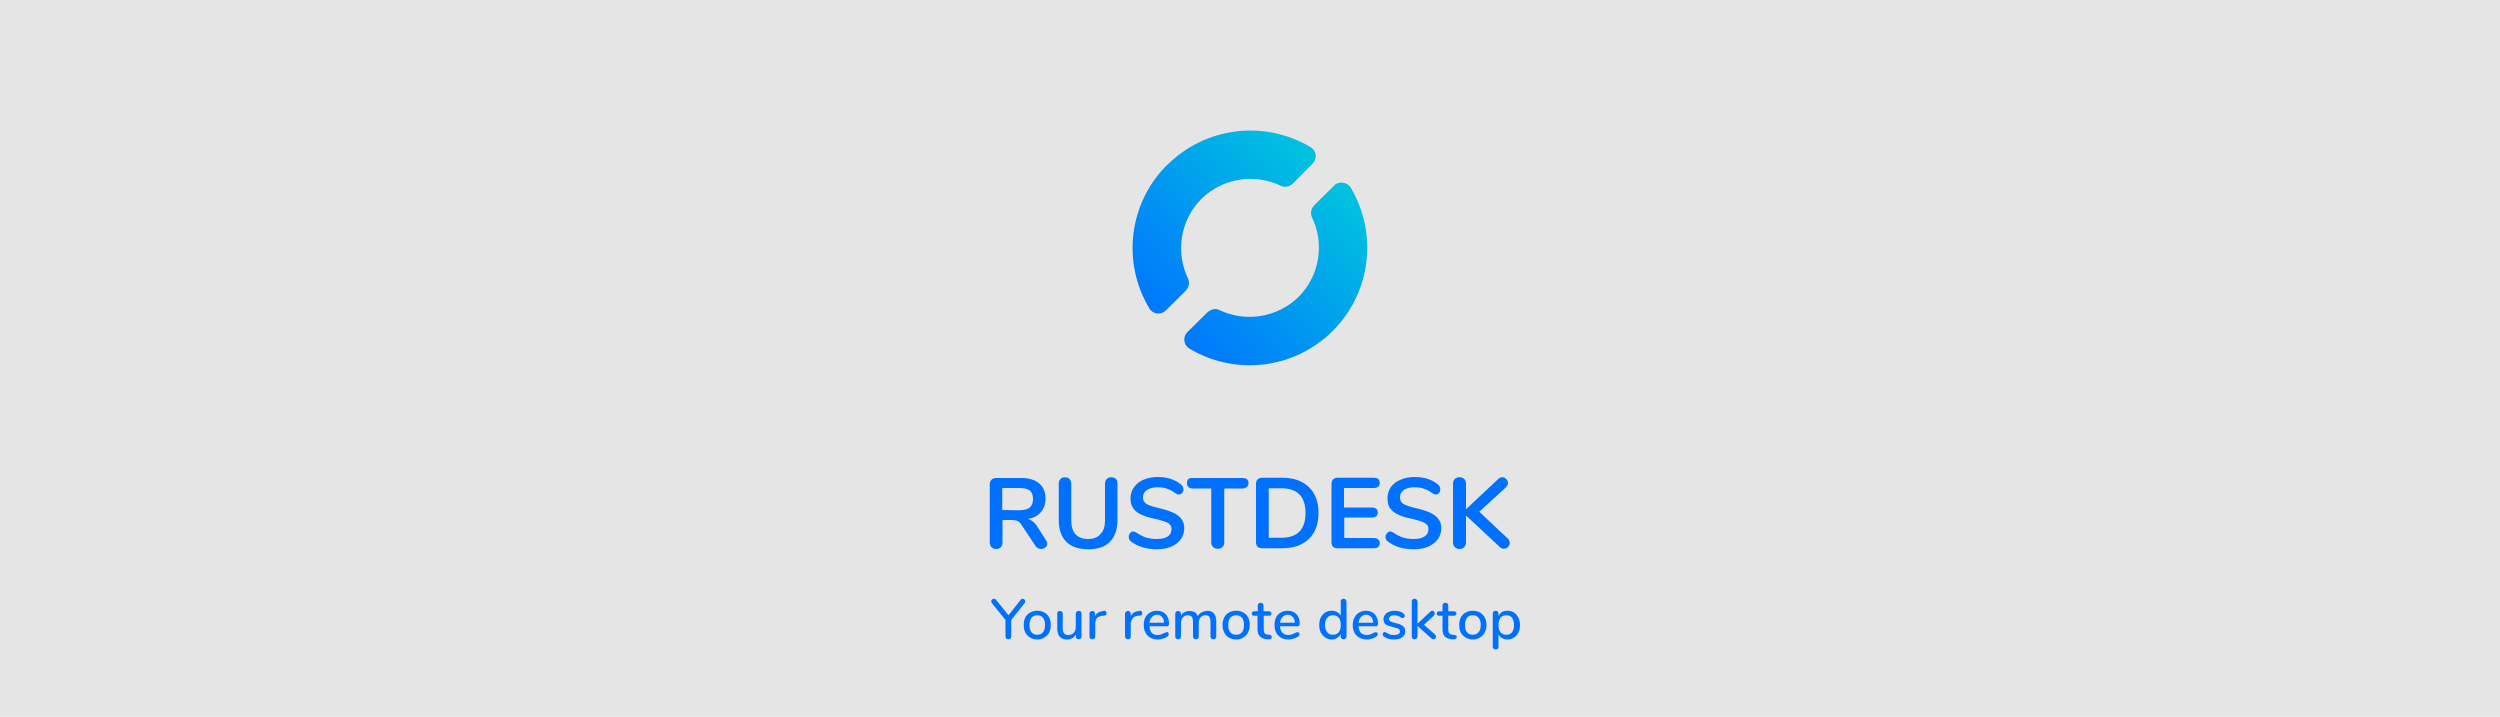
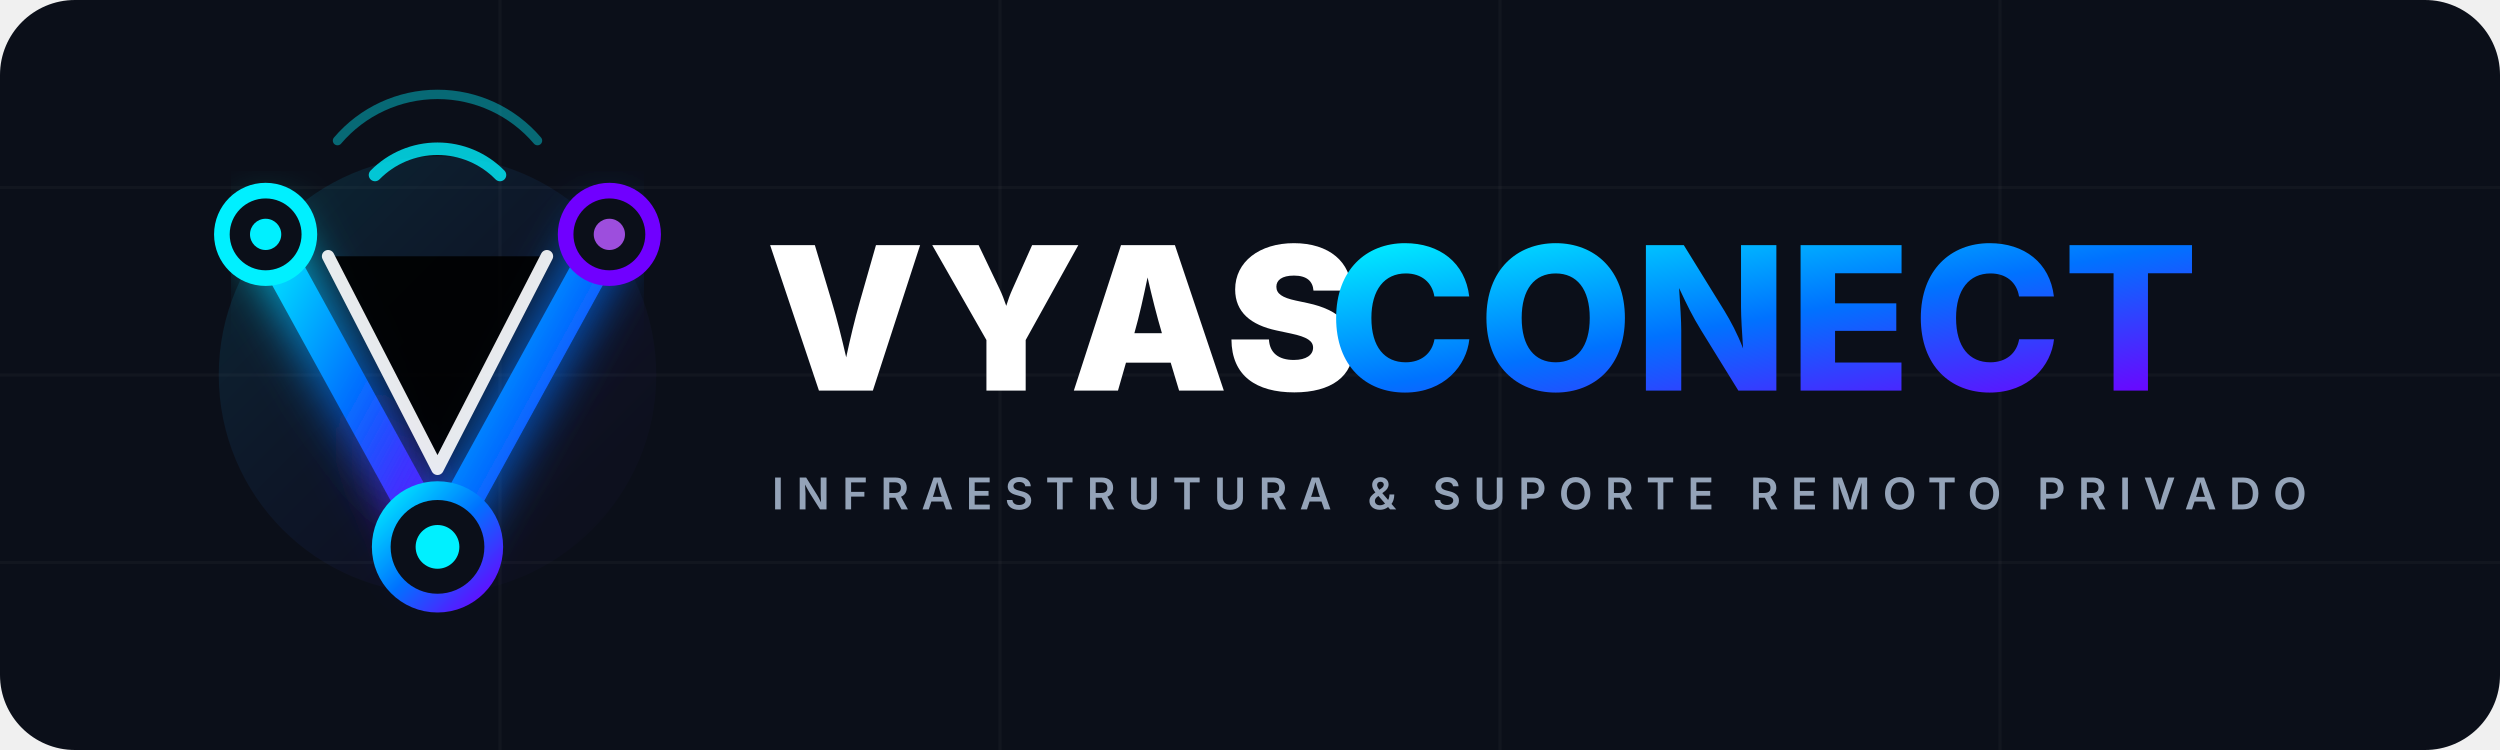
- <svg xmlns="http://www.w3.org/2000/svg" xmlns:xlink="http://www.w3.org/1999/xlink" xml:space="preserve" width="1000" height="286.6" style="clip-rule:evenodd;fill-rule:evenodd;stroke-linejoin:round;stroke-miterlimit:1.414">
-   <path d="M0 0h1000v286.6H0z" style="opacity:1;fill:#e5e5e5;fill-opacity:1;fill-rule:evenodd;stroke:none;stroke-width:.143px;stroke-linecap:butt;stroke-linejoin:miter;stroke-miterlimit:4;stroke-dasharray:none;stroke-dashoffset:0;stroke-opacity:1;marker:none" />
+ <svg xmlns="http://www.w3.org/2000/svg" viewBox="0 0 800 240" width="100%" height="100%">
  <defs>
-     <linearGradient xlink:href="#a" id="c" x1=".1" x2=".8" y1=".9" y2=".2" gradientTransform="matrix(94.00173 0 0 93.99768 453 52.2)" gradientUnits="userSpaceOnUse" />
-     <linearGradient id="a" x1=".1" x2=".8" y1=".9" y2=".2" gradientTransform="matrix(26.301 0 0 26.331 90.7 911.8)" gradientUnits="userSpaceOnUse">
-       <stop offset="0" stop-color="#004ba6" style="stop-color:#0071ff;stop-opacity:1" />
-       <stop offset="1" stop-color="#00bfe1" style="stop-color:#00bfe1;stop-opacity:1" />
+     <linearGradient id="primaryGrad" x1="0%" y1="0%" x2="100%" y2="100%">
+       <stop offset="0%" stop-color="#00F0FF" />
+       <stop offset="50%" stop-color="#0072FF" />
+       <stop offset="100%" stop-color="#7000FF" />
    </linearGradient>
-     <path id="b" d="M412.8 154.2h247V204h-247z" />
+     <linearGradient id="glowGrad" x1="0%" y1="0%" x2="100%" y2="100%">
+       <stop offset="0%" stop-color="#00F0FF" stop-opacity="0.8" />
+       <stop offset="100%" stop-color="#7000FF" stop-opacity="0" />
+     </linearGradient>
+     <filter id="neonGlow" x="-20%" y="-20%" width="140%" height="140%">
+       <feGaussianBlur stdDeviation="8" result="blur" />
+       <feComposite in="SourceGraphic" in2="blur" operator="over" />
+     </filter>
  </defs>
-   <g style="clip-rule:evenodd;fill-rule:evenodd;stroke-linejoin:round;stroke-miterlimit:1.414">
-     <g style="font-size:40px;line-height:1.25;white-space:pre;shape-inside:url(#b);fill:#0071ff" transform="translate(-20 28.7)">
-       <path d="M438.4 187.4q.5.7.5 1.4 0 .9-.8 1.5-.7.6-1.7.6-.6 0-1.2-.3t-1-.9l-5.3-8q-.8-1.4-1.7-1.9-1-.5-2.4-.5H421v9q0 1.2-.7 1.9-.6.7-1.8.7-1.2 0-1.9-.7t-.7-2V165q0-1.2.7-1.8.7-.7 1.8-.7h10q4.8 0 7.3 2.2 2.5 2.1 2.5 6.1 0 3.3-1.9 5.4-1.8 2.1-5.2 2.7 1.2.3 2 1 1 .7 1.8 2zm-10.8-12q3 0 4.3-1.1 1.3-1.2 1.3-3.4 0-2.4-1.3-3.4-1.4-1-4.3-1h-6.7v8.8zm27.7 15.6q-5.8 0-8.8-3-3-3-3-8.8v-14.4q0-1.2.7-1.9.6-.7 1.8-.7 1.2 0 1.8.7.7.7.7 1.9v14.7q0 3.6 1.7 5.5 1.8 1.9 5 1.9 3.4 0 5-2 1.8-1.8 1.8-5.4v-14.7q0-1.2.7-1.9t1.8-.7q1.2 0 1.9.7.6.7.6 1.9v14.4q0 5.7-3 8.8-3 3-8.7 3zm27.4 0q-3 0-5.8-.8-2.7-.9-4.5-2.3-.9-.6-.9-1.9 0-.8.5-1.4.5-.7 1.2-.7t1.6.6q1.8 1.2 3.6 1.8 2 .6 4.2.6 3 0 4.5-1t1.5-3q0-1.6-1.4-2.4-1.5-.8-4.9-1.6-3.5-.7-5.7-1.7t-3.3-2.6q-1.1-1.5-1.1-4 0-2.4 1.4-4.4 1.4-2 3.8-3 2.6-1.1 5.7-1.1 5.7 0 9.3 3 .5.4.7.9.3.4.3 1 0 .9-.6 1.5-.4.6-1.1.6l-.8-.1-.9-.5q-1.6-1.2-3.2-1.7-1.5-.6-3.7-.6-2.7 0-4.3 1.1-1.6 1-1.6 3 0 1.7 1.4 2.6 1.4.8 4.8 1.6 3.5.8 5.7 1.8 2.3 1 3.4 2.5 1.2 1.5 1.2 3.8 0 2.5-1.4 4.4-1.3 1.9-3.9 3-2.4 1-5.7 1zm24.4-.2q-1.2 0-1.9-.7t-.7-1.8v-21.6h-7.3q-2.4 0-2.4-2.2t2.4-2H517q2.4 0 2.4 2t-2.4 2.2h-7.3v21.6q0 1.1-.7 1.8t-1.9.7zm17.8-.2q-1.2 0-1.9-.6-.6-.7-.6-1.8v-23.3q0-1.2.6-1.8.7-.7 1.9-.7h8q6.8 0 10.6 3.7 3.9 3.7 3.9 10.4t-3.9 10.4q-3.8 3.7-10.7 3.7zm7.6-4.2q9.7 0 9.7-9.9t-9.7-9.9h-5v19.8zm22.5 4.2q-1.1 0-1.8-.6-.6-.7-.6-1.8v-23.3q0-1.2.6-1.8.7-.7 1.8-.7h14.5q1.1 0 1.8.5.6.6.6 1.5 0 1-.6 1.6-.7.5-1.8.5h-11.9v7.8h11q1.2 0 1.9.5.6.5.6 1.5t-.6 1.5-1.8.5h-11v8.2h11.8q1.1 0 1.8.6.6.5.6 1.5t-.6 1.5-1.8.5zm30.5.4q-3.1 0-5.9-.8-2.7-.9-4.4-2.3-1-.6-1-1.9 0-.8.6-1.4.5-.7 1.2-.7t1.6.6q1.7 1.2 3.6 1.8 1.9.6 4.2.6 2.9 0 4.4-1 1.6-1 1.6-3 0-1.6-1.5-2.4-1.4-.8-4.8-1.6-3.5-.7-5.7-1.7t-3.4-2.6q-1-1.5-1-4 0-2.4 1.3-4.4 1.4-2 3.9-3 2.5-1.1 5.6-1.1 5.8 0 9.4 3 .5.4.7.9.2.4.2 1 0 .9-.5 1.5t-1.2.6l-.7-.1-.9-.5q-1.6-1.2-3.2-1.7-1.5-.6-3.8-.6-2.7 0-4.3 1.1-1.5 1-1.5 3 0 1.7 1.4 2.6 1.4.8 4.7 1.6 3.6.8 5.8 1.8 2.2 1 3.4 2.5 1.2 1.5 1.2 3.8 0 2.5-1.4 4.4-1.4 1.9-3.9 3-2.5 1-5.7 1zm37.6-4.3q.8.8.8 1.8 0 .9-.7 1.6-.7.7-1.6.7-1 0-1.9-.9l-13.3-12.4v10.8q0 1.1-.7 1.8-.7.8-1.9.8t-1.9-.8q-.7-.7-.7-1.8v-23.5q0-1.2.7-1.9t1.9-.7q1.2 0 1.9.7t.7 1.9V175l12.9-12.1q.7-.7 1.6-.7 1 0 1.6.7.7.7.7 1.6t-.8 1.7l-10.7 9.8z" aria-label="RUSTDESK" style="font-weight:700;font-family:Nunito;-inkscape-font-specification:&quot;Nunito Bold&quot;" />
-     </g>
-     <g style="font-size:22.667px;line-height:1.25;fill:#0071ff">
-       <path d="M390.8 212.4q.3-.4.7-.4.5 0 .8.3.3.4.3.8t-.3.7l-5.3 6.7v6.5q0 .6-.4 1-.3.2-.8.2t-.8-.3q-.3-.3-.3-.9v-6.5l-5.4-6.7q-.3-.3-.3-.7 0-.5.3-.8.4-.3.8-.3.5 0 .8.4l5 6.2zm6.6 15.9q-1.6 0-2.9-.8-1.2-.7-1.9-2-.6-1.3-.6-3t.6-3q.7-1.3 2-2 1.2-.7 2.8-.7t2.8.7q1.3.7 2 2 .6 1.3.6 3t-.6 3q-.7 1.3-2 2-1.2.8-2.8.8zm0-1.9q1.5 0 2.3-1 .8-1 .8-2.9t-.8-2.9q-.8-1-2.3-1t-2.3 1q-.8 1-.8 3 0 1.8.8 2.8.8 1 2.3 1zm16.5-9.6q.6 0 .9.3.3.3.3.8v9.2q0 .5-.3.8-.4.3-.9.3t-.8-.3q-.2-.3-.2-.7v-.9q-.6 1-1.5 1.5-1 .5-2 .5-4 0-4-4.5V218q0-.5.2-.8.3-.3.9-.3.5 0 .8.3.3.3.3.8v5.9q0 1.3.6 2 .5.6 1.6.6 1.4 0 2.2-.9.8-.8.8-2.3V218q0-.5.3-.8.3-.3.8-.3zm10.2 0q1 0 1 1 0 .4-.2.7-.2.2-.9.3h-.6q-1.5.2-2.2 1-.6 1-.6 2.1v5.2q0 .6-.4.8-.3.3-.8.3t-.8-.3q-.3-.2-.3-.8V218q0-.5.3-.8.3-.3.8-.3t.8.3q.3.3.3.8v1q.4-1 1.3-1.5t2-.6zm14.3 0q1 0 1 1 0 .4-.2.7l-.9.3h-.7q-1.4.2-2 1-.8 1-.8 2.1v5.2q0 .6-.3.8-.3.3-.8.3t-.8-.3q-.4-.2-.4-.8V218q0-.5.4-.8.3-.3.8-.3t.8.3q.3.3.3.8v1q.4-1 1.3-1.5.8-.5 2-.6zm10.9 8.5q.3 0 .5.3.2.2.2.6 0 .6-.8 1.1-.8.5-1.8.7-.9.3-1.7.3-2.7 0-4.2-1.6-1.5-1.5-1.5-4.2 0-1.7.6-3 .7-1.3 2-2 1.1-.7 2.7-.7 2.2 0 3.5 1.4 1.3 1.4 1.3 3.8 0 1-.8 1h-7q.2 3.5 3.3 3.5.9 0 1.5-.3l1.3-.6.4-.1.5-.2zm-4-6.9q-1.3 0-2 .9-.9.8-1 2.3h5.8q0-1.5-.8-2.3-.7-.9-2-.9zm20-1.6q3.7 0 3.7 4.4v6q0 .4-.3.7-.3.3-.8.3t-.9-.3q-.3-.3-.3-.8v-5.9q0-1.3-.5-2-.5-.6-1.5-.6-1.3 0-2 .9-.7.8-.7 2.3v5.3q0 .5-.3.8-.4.3-.9.3t-.8-.3q-.3-.3-.3-.8v-5.9q0-1.3-.5-2-.5-.6-1.6-.6-1.2 0-2 .9-.7.8-.7 2.3v5.3q0 .5-.3.8-.3.3-.8.3t-.9-.3q-.3-.3-.3-.8V218q0-.5.3-.8.4-.3.9-.3.4 0 .7.3.4.3.4.8v.8q.5-1 1.3-1.4 1-.5 2-.5 1.3 0 2.2.5.8.5 1.2 1.6.5-1 1.5-1.5 1-.6 2.2-.6zm11.7 11.5q-1.7 0-3-.8-1.2-.7-1.8-2-.7-1.3-.7-3t.7-3q.6-1.3 1.9-2 1.2-.7 2.9-.7t2.8.7q1.3.7 2 2 .6 1.3.6 3t-.7 3q-.6 1.3-1.9 2-1.2.8-2.8.8zm0-1.9q1.5 0 2.3-1 .8-1 .8-2.9t-.8-2.9q-.9-1-2.3-1t-2.4 1q-.8 1-.8 3 0 1.8.8 2.8.8 1 2.4 1zm13.3 0q.5.1.7.3.2.2.2.6 0 .5-.3.7-.4.3-1 .2h-.7q-1.8-.2-2.7-1.1-1-1-1-3v-5.3h-1.3q-1 0-1-.9 0-.4.3-.6.3-.3.7-.3h1.4v-2.3q0-.5.3-.8.3-.3.8-.3t.9.3q.3.3.3.8v2.3h2.2q.5 0 .7.3.3.2.3.6 0 .4-.3.7-.2.2-.7.2H488v5.5q0 1 .4 1.6.5.4 1.4.5zm11.2-1q.4 0 .6.2.2.2.2.6 0 .6-.8 1.1-.8.5-1.8.7-1 .3-1.8.3-2.6 0-4.1-1.6-1.5-1.5-1.5-4.2 0-1.7.6-3 .7-1.3 1.9-2t2.8-.7q2.2 0 3.5 1.4 1.3 1.4 1.3 3.8 0 1-.9 1h-7q.3 3.5 3.4 3.5.9 0 1.5-.3l1.3-.6.3-.1.5-.2zm-3.9-7q-1.3 0-2.1.9-.8.8-1 2.3h5.9q0-1.5-.8-2.3-.7-.9-2-.9zm22.3-6.4q.5 0 .8.3.4.3.4.8v14q0 .5-.4.8-.3.3-.8.3t-.8-.3q-.3-.3-.3-.8v-1q-.5 1-1.5 1.6-1 .6-2.2.6-1.4 0-2.5-.8-1.1-.7-1.8-2-.6-1.3-.6-3 0-1.8.6-3 .7-1.3 1.8-2 1-.7 2.5-.7 1.3 0 2.2.5 1 .5 1.5 1.5V213q0-.4.3-.7.3-.3.8-.3zm-4.2 14.4q1.5 0 2.3-1 .8-1 .8-2.9t-.8-2.9q-.8-1-2.3-1t-2.3 1q-.9 1-.9 2.9 0 1.8.9 2.9.8 1 2.3 1zm17.2-1q.3 0 .5.2t.2.6q0 .6-.8 1.1-.8.5-1.7.7-1 .3-1.8.3-2.6 0-4.2-1.6-1.5-1.5-1.5-4.2 0-1.7.7-3t1.9-2q1.2-.7 2.7-.7 2.2 0 3.5 1.4 1.3 1.4 1.3 3.8 0 1-.8 1h-7q.2 3.5 3.4 3.5.8 0 1.4-.3.7-.2 1.3-.6l.4-.1.5-.2zm-4-7q-1.2 0-2 .9-.8.8-1 2.3h5.9q-.1-1.5-.8-2.3-.7-.9-2-.9zm11.2 9.9q-2.3 0-3.8-1-.4-.2-.6-.5l-.1-.6q0-.4.2-.6.2-.3.5-.3t1 .4l1.2.6q.7.2 1.7.2t1.7-.4q.6-.4.6-1 0-.5-.3-.8-.2-.3-.8-.5l-1.7-.5q-2-.4-3-1.1-.8-.8-.8-2 0-1 .6-1.8t1.6-1.2q1-.4 2.2-.4 1 0 1.8.2.9.2 1.5.7.8.5.8 1.1 0 .4-.3.7-.2.2-.5.2h-.4q-.2 0-.5-.4l-1.2-.5q-.5-.2-1.3-.2-1 0-1.5.4-.6.4-.6 1 0 .7.5 1 .6.4 2 .7 1.6.3 2.4.8.9.4 1.2 1 .4.6.4 1.5 0 1.5-1.2 2.4-1.2.9-3.3.9zm16.4-2q.4.3.4.8t-.3.8q-.3.3-.7.3-.5 0-.8-.3l-5.6-5v4.2q0 .5-.4.8-.3.3-.8.3t-.8-.3q-.3-.3-.3-.8v-14q0-.5.3-.8.3-.3.8-.3t.8.3q.4.3.4.8v8.9l5.1-4.8q.4-.4.8-.4t.7.3q.3.4.3.8t-.3.8l-4 3.7zm7.7.2q.5 0 .7.2.3.2.3.6 0 .5-.4.7-.3.3-1 .2h-.6q-1.9-.2-2.8-1.1-.9-1-.9-3v-5.3h-1.3q-1 0-1-.9 0-.4.2-.6.3-.3.8-.3h1.3v-2.3q0-.5.3-.8.3-.3.9-.3.5 0 .8.3.3.3.3.8v2.3h2.3q.4 0 .7.3.3.2.3.6 0 .4-.3.7-.3.2-.7.2h-2.3v5.5q0 1 .4 1.6.5.4 1.4.5zm7.4 1.8q-1.6 0-2.8-.8-1.3-.7-2-2-.6-1.3-.6-3t.6-3q.7-1.3 2-2 1.2-.7 2.8-.7t2.9.7q1.2.7 1.9 2t.7 3q0 1.7-.7 3t-2 2q-1.1.8-2.8.8zm0-1.9q1.5 0 2.3-1 .9-1 .9-2.9t-.9-2.9q-.8-1-2.3-1t-2.3 1q-.8 1-.8 3 0 1.8.8 2.8.8 1 2.3 1zm14-9.6q1.4 0 2.5.7t1.7 2q.7 1.3.7 3 0 1.8-.6 3t-1.8 2q-1.1.8-2.6.8-1.2 0-2.2-.6-.9-.5-1.4-1.5v5q0 .5-.3.8-.3.3-.8.3t-.9-.3q-.3-.3-.3-.8v-13.3q0-.5.3-.8.3-.3.9-.3.5 0 .8.3.3.3.3.8v1q.5-1 1.4-1.6 1-.5 2.2-.5zm-.6 9.6q1.5 0 2.3-1 .8-1 .8-2.8 0-2-.8-3t-2.3-1q-1.5 0-2.3 1-.8 1-.8 3 0 1.8.8 2.8.8 1 2.3 1z" aria-label="Your remote desktop" style="font-weight:600;font-family:Nunito;-inkscape-font-specification:&quot;Nunito Semi-Bold&quot;" transform="translate(17.5 27.5)" />
-     </g>
+   <rect width="800" height="240" rx="24" fill="#0B0F19" />
+   <path d="M 0 60 H 800 M 0 120 H 800 M 0 180 H 800" stroke="#ffffff" stroke-opacity="0.03" stroke-width="1" />
+   <path d="M 160 0 V 240 M 320 0 V 240 M 480 0 V 240 M 640 0 V 240" stroke="#ffffff" stroke-opacity="0.03" stroke-width="1" />
+   <g transform="translate(60, 40)">
+     <circle cx="80" cy="80" r="70" fill="url(#glowGrad)" opacity="0.15" />
+     <line x1="80" y1="135" x2="25" y2="35" stroke="url(#primaryGrad)" stroke-width="12" stroke-linecap="round" filter="url(#neonGlow)" />
+     <line x1="80" y1="135" x2="135" y2="35" stroke="url(#primaryGrad)" stroke-width="12" stroke-linecap="round" filter="url(#neonGlow)" />
+     <path d="M 45 42 L 80 110 L 115 42" stroke="#FFFFFF" stroke-width="4" stroke-linecap="round" stroke-linejoin="round" opacity="0.9" />
+     <circle cx="25" cy="35" r="14" fill="#0B0F19" stroke="#00F0FF" stroke-width="5" />
+     <circle cx="25" cy="35" r="5" fill="#00F0FF" />
+     <circle cx="135" cy="35" r="14" fill="#0B0F19" stroke="#7000FF" stroke-width="5" />
+     <circle cx="135" cy="35" r="5" fill="#9D4EDD" />
+     <circle cx="80" cy="135" r="18" fill="#0B0F19" stroke="url(#primaryGrad)" stroke-width="6" />
+     <circle cx="80" cy="135" r="7" fill="#00F0FF" />
+     <path d="M 60 16 A 28 28 0 0 1 100 16" fill="none" stroke="#00F0FF" stroke-width="4" stroke-linecap="round" opacity="0.8" />
+     <path d="M 48 5 A 42 42 0 0 1 112 5" fill="none" stroke="#00F0FF" stroke-width="3" stroke-linecap="round" opacity="0.4" />
  </g>
-   <path fill="url(#b)" d="m533.7 74.2-7.7 7.6c-1.4 1.3-2 3.2-1.3 4.9a28 28 0 0 1-5.2 32 28.1 28.1 0 0 1-32 5.2c-1.7-.7-3.5 0-4.7 1.2l-7.9 7.8a4.2 4.2 0 0 0 .8 6.5 47 47 0 0 0 64.6-64.3 4.2 4.2 0 0 0-3-2 4.2 4.2 0 0 0-3.6 1zM467 65.8a46.9 46.9 0 0 0-7.3 57.5 4.2 4.2 0 0 0 6.6.9l7.7-7.6c1.4-1.3 2-3.2 1.3-5a28 28 0 0 1 5.2-32 28.1 28.1 0 0 1 32-5.2c1.6.7 3.5.1 4.7-1l7.9-8a4.2 4.2 0 0 0-.8-6.5 47 47 0 0 0-57.4 7.1z" style="isolation:isolate;fill:url(#c);stroke-width:.988" />
+   <g transform="translate(245, 125)">
+     <text x="0" y="0" font-family="'Inter', 'Segoe UI', system-ui, -apple-system, sans-serif" font-weight="900" font-size="64" fill="#FFFFFF" letter-spacing="1">
+       VYAS
+     </text>
+     <text x="180" y="0" font-family="'Inter', 'Segoe UI', system-ui, -apple-system, sans-serif" font-weight="800" font-size="64" fill="url(#primaryGrad)" letter-spacing="0.5">
+       CONECT
+     </text>
+     <text x="2" y="38" font-family="'Inter', 'Segoe UI', system-ui, -apple-system, sans-serif" font-weight="600" font-size="14" fill="#94A3B8" letter-spacing="4">
+       INFRAESTRUTURA &amp; SUPORTE REMOTO PRIVADO
+     </text>
+   </g>
</svg>
